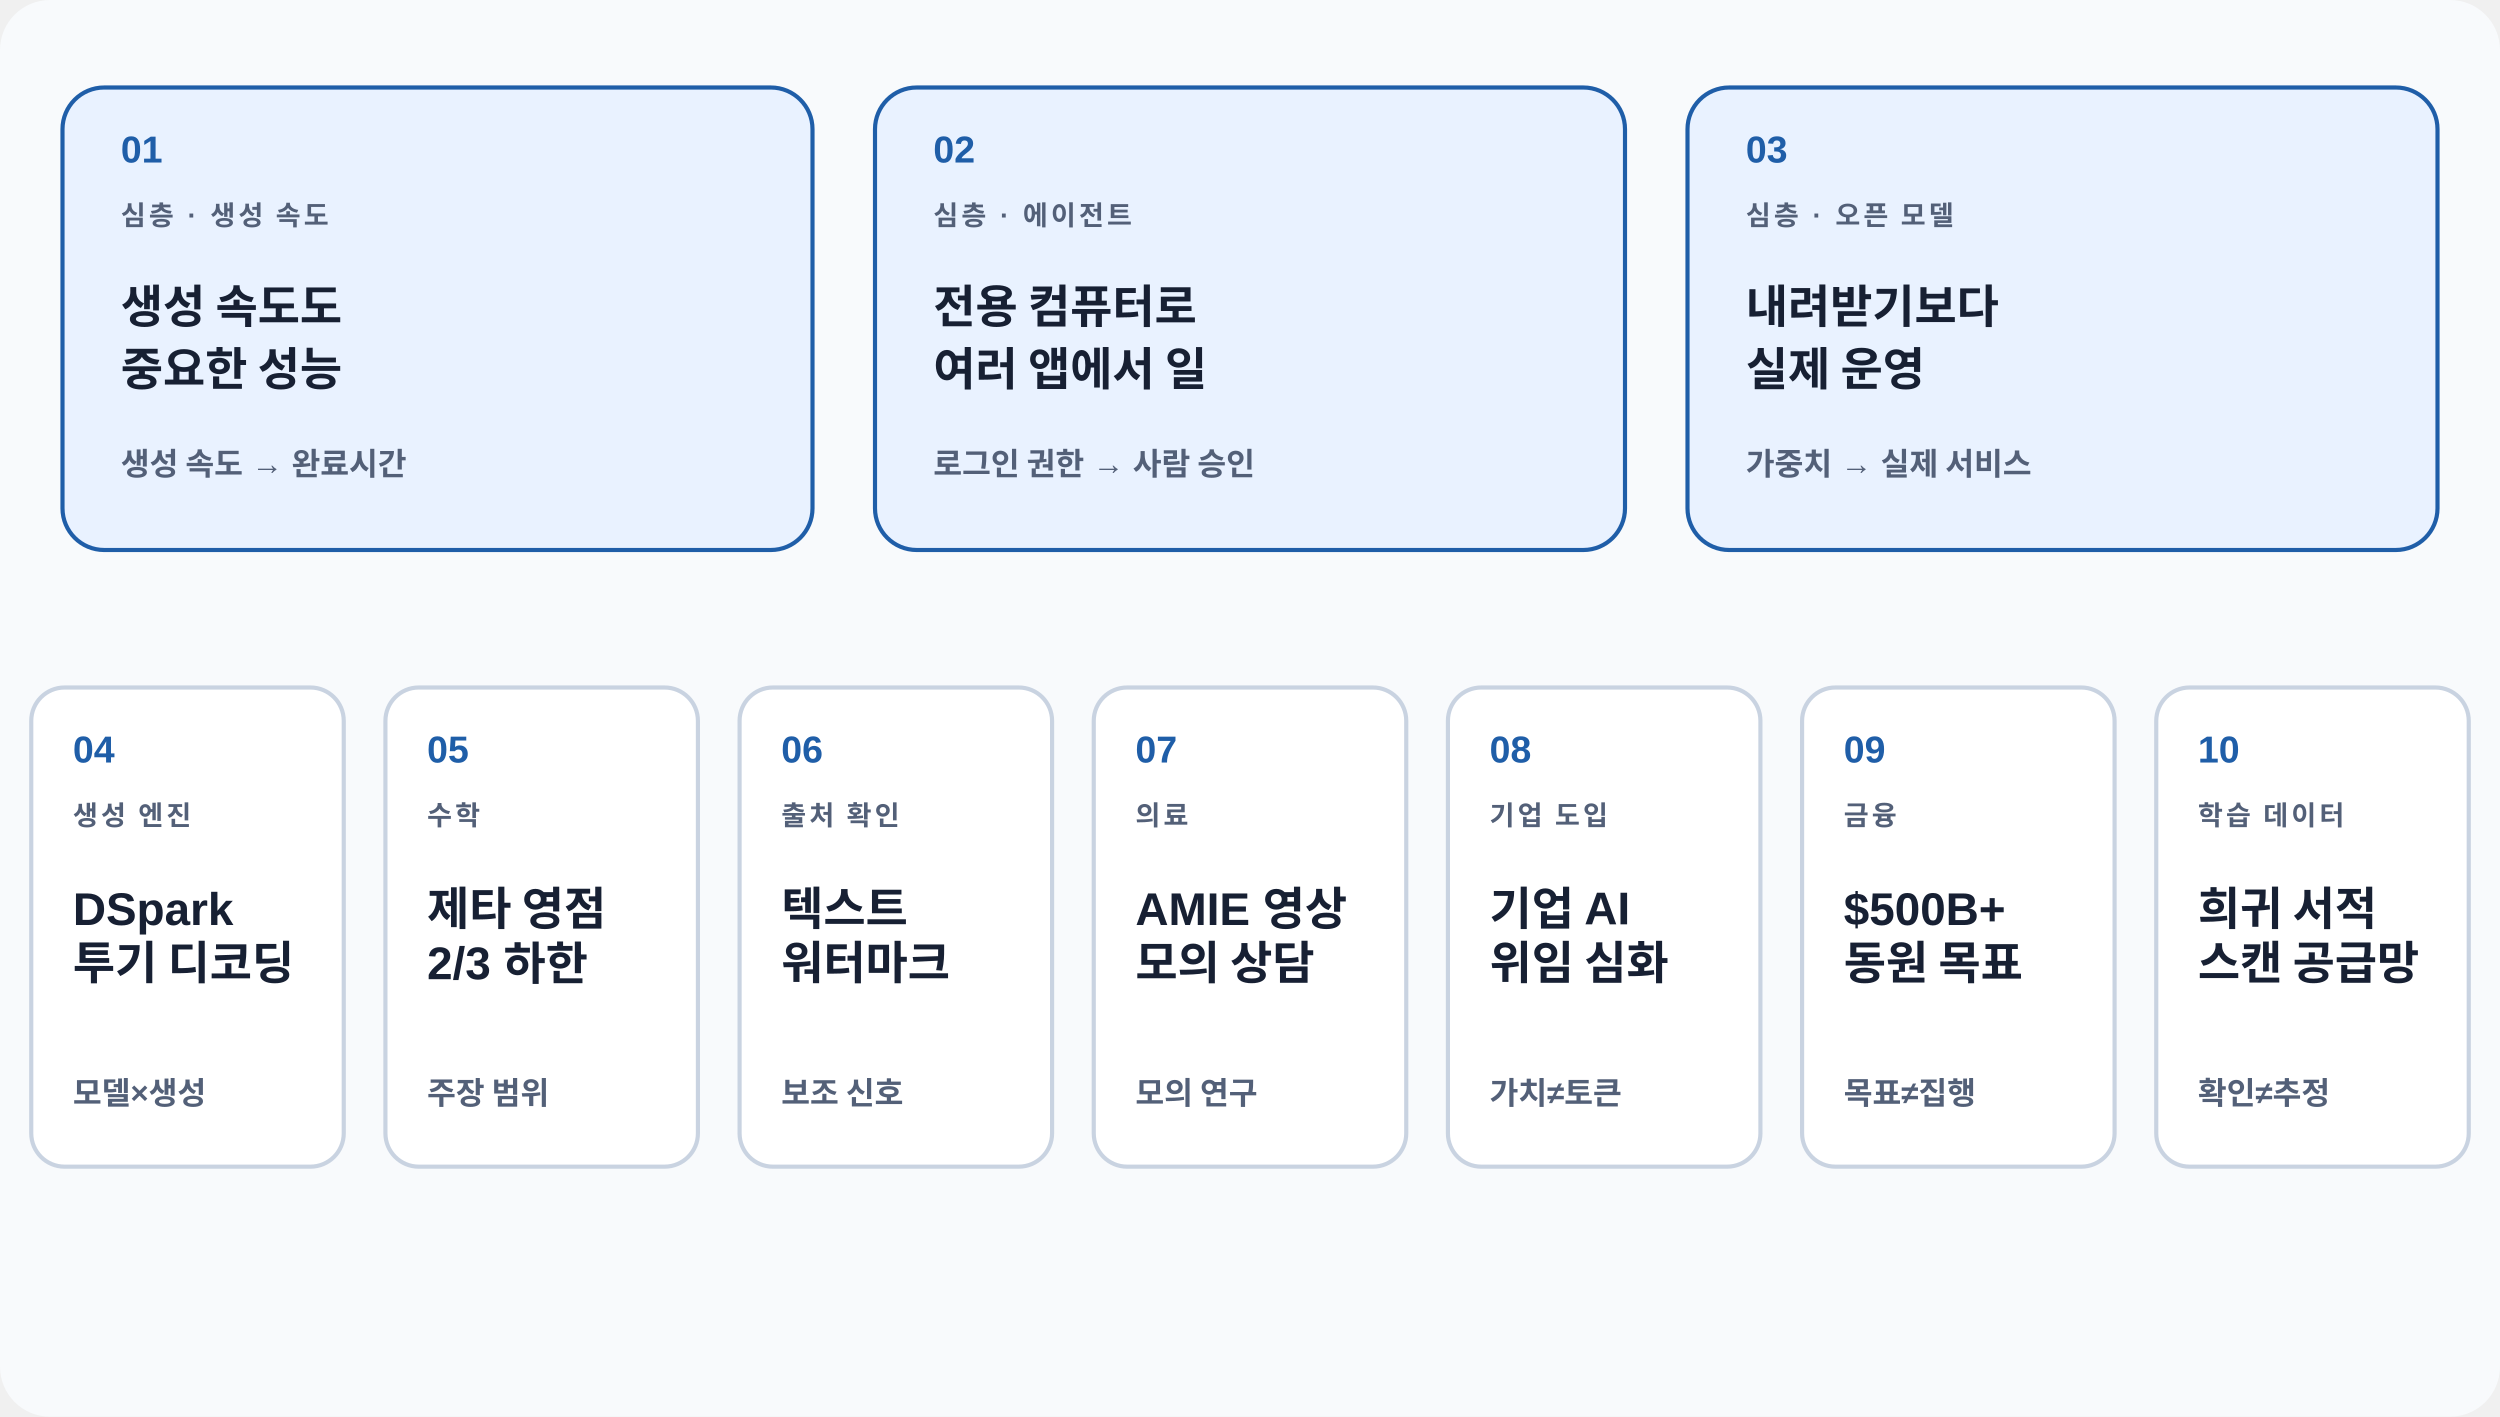
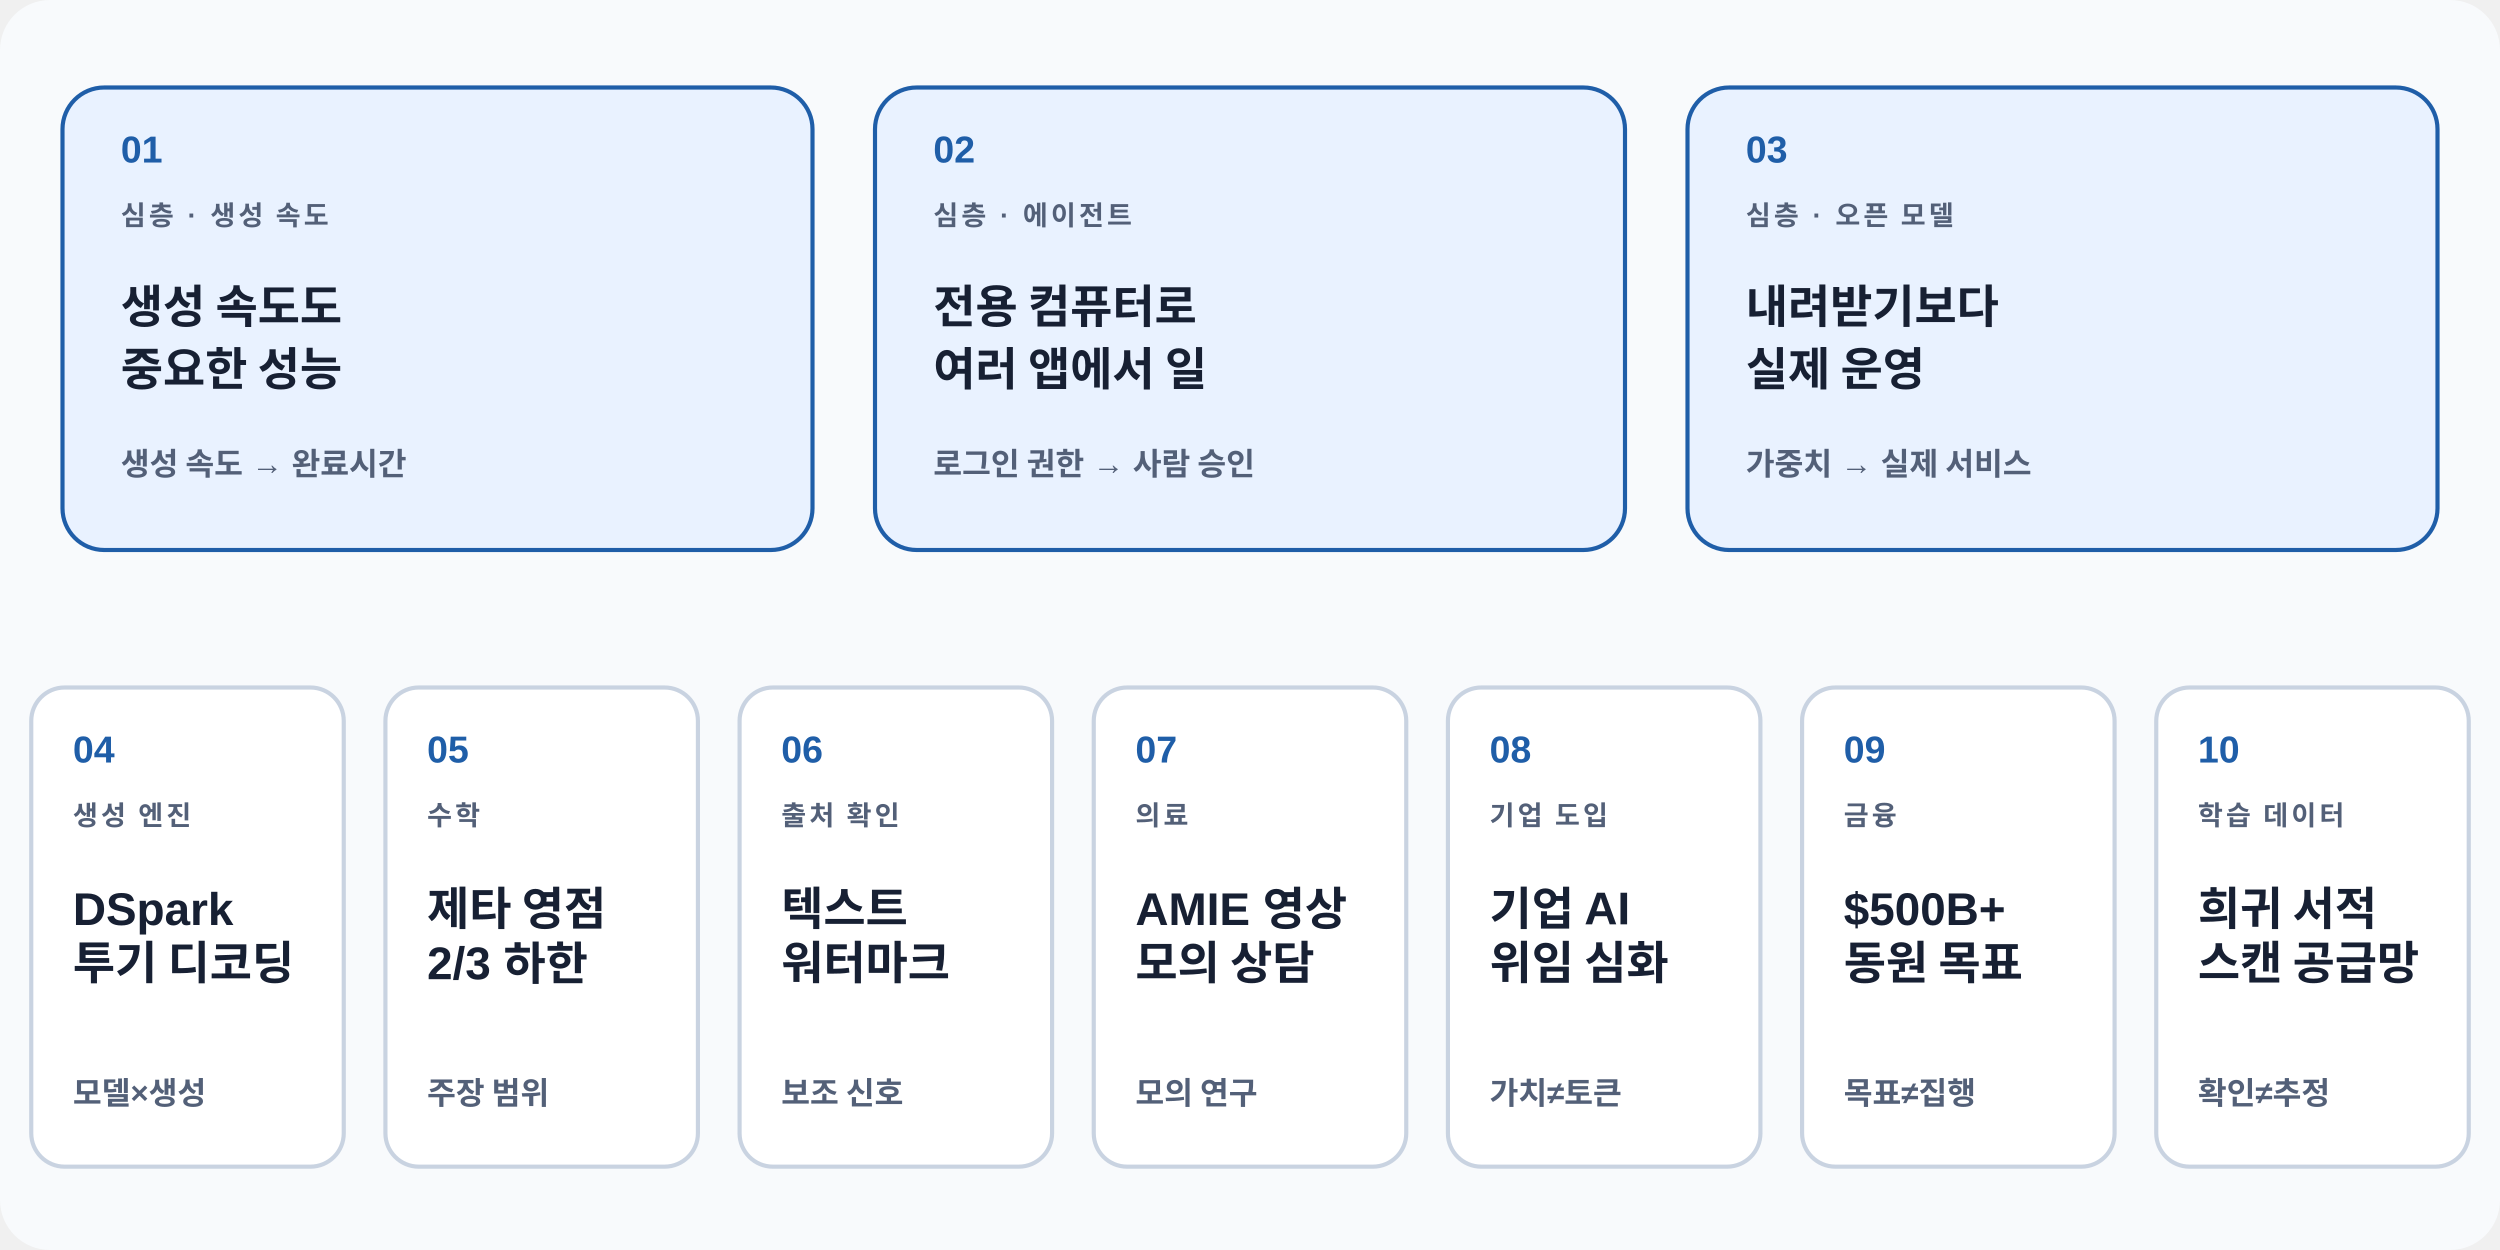
- <svg xmlns="http://www.w3.org/2000/svg" viewBox="0 0 1200 680" role="img">
+ <svg xmlns="http://www.w3.org/2000/svg" viewBox="0 0 1200 600" role="img">
  <style>.bg{fill:#f8fafc}.deep{fill:#e9f2ff;stroke:#1f5ea8}.radar{fill:#fff;stroke:#c9d3e1}.n{font-family:Arial,sans-serif;font-size:18px;font-weight:800;fill:#1f5ea8}.k{font-family:Arial,sans-serif;font-size:13px;font-weight:800;letter-spacing:1.5px;fill:#536078}.t{font-family:Arial,'Noto Sans KR',sans-serif;font-size:22px;font-weight:800;fill:#172033}.s{font-family:Arial,'Noto Sans KR',sans-serif;font-size:15px;font-weight:600;fill:#536078}</style>
-   <rect class="bg" width="1200" height="680" rx="24" />
+   <rect class="bg" width="1200" height="600" rx="24" />
  <g stroke-width="2">
    <rect class="deep" x="30" y="42" width="360" height="222" rx="20" />
    <rect class="deep" x="420" y="42" width="360" height="222" rx="20" />
    <rect class="deep" x="810" y="42" width="360" height="222" rx="20" />
    <rect class="radar" x="15" y="330" width="150" height="230" rx="16" />
    <rect class="radar" x="185" y="330" width="150" height="230" rx="16" />
    <rect class="radar" x="355" y="330" width="150" height="230" rx="16" />
    <rect class="radar" x="525" y="330" width="150" height="230" rx="16" />
    <rect class="radar" x="695" y="330" width="150" height="230" rx="16" />
    <rect class="radar" x="865" y="330" width="150" height="230" rx="16" />
    <rect class="radar" x="1035" y="330" width="150" height="230" rx="16" />
  </g>
  <g class="n">
    <text x="58" y="78">01</text>
    <text x="448" y="78">02</text>
    <text x="838" y="78">03</text>
  </g>
  <g class="k">
    <text x="58" y="108">심층 · 생성 속도</text>
    <text x="448" y="108">심층 · 에이전트</text>
    <text x="838" y="108">심층 · 오픈 모델</text>
  </g>
  <g class="t">
    <text x="58" y="155">생성 속도도</text>
    <text x="58" y="185">중요한 성능</text>
    <text x="448" y="155">전용 컴퓨터로</text>
    <text x="448" y="185">여러 앱에서 일</text>
    <text x="838" y="155">내려받기보다</text>
    <text x="838" y="185">실제 운영</text>
  </g>
  <g class="s">
    <text x="58" y="228">생성 속도 → 완료시간</text>
    <text x="448" y="228">로그인 권한 → 사람 승인</text>
    <text x="838" y="228">가중치 → 실제 서비스</text>
  </g>
  <g class="n">
    <text x="35" y="366">04</text>
    <text x="205" y="366">05</text>
    <text x="375" y="366">06</text>
    <text x="545" y="366">07</text>
    <text x="715" y="366">08</text>
    <text x="885" y="366">09</text>
    <text x="1055" y="366">10</text>
  </g>
  <g class="k">
    <text x="35" y="396">생성 엔진</text>
    <text x="205" y="396">수학</text>
    <text x="375" y="396">출처 확인</text>
    <text x="545" y="396">의료</text>
    <text x="715" y="396">기업 도입</text>
    <text x="885" y="396">금융</text>
    <text x="1055" y="396">학습 데이터</text>
  </g>
  <g class="t" font-size="18">
    <text x="35" y="444">DSpark</text>
    <text x="35" y="470">투기 디코딩</text>
    <text x="205" y="444">제타 영점</text>
    <text x="205" y="470">2/3 하한</text>
    <text x="375" y="444">텍스트</text>
    <text x="375" y="470">워터마크</text>
    <text x="545" y="444">AMIE 영상</text>
    <text x="545" y="470">모의 상담</text>
    <text x="715" y="444">기업 AI</text>
    <text x="715" y="470">위임 심화</text>
    <text x="885" y="444">$500B+</text>
    <text x="885" y="470">동원 목표</text>
    <text x="1055" y="444">희귀 서적</text>
    <text x="1055" y="470">스캔 공급망</text>
  </g>
  <g class="s" font-size="13">
    <text x="35" y="530">모델×생성</text>
    <text x="205" y="530">주장 범위</text>
    <text x="375" y="530">보조 신호</text>
    <text x="545" y="530">모의 연구</text>
    <text x="715" y="530">가치≠토큰</text>
    <text x="885" y="530">목표≠집행</text>
    <text x="1055" y="530">확인≠추정</text>
  </g>
</svg>
